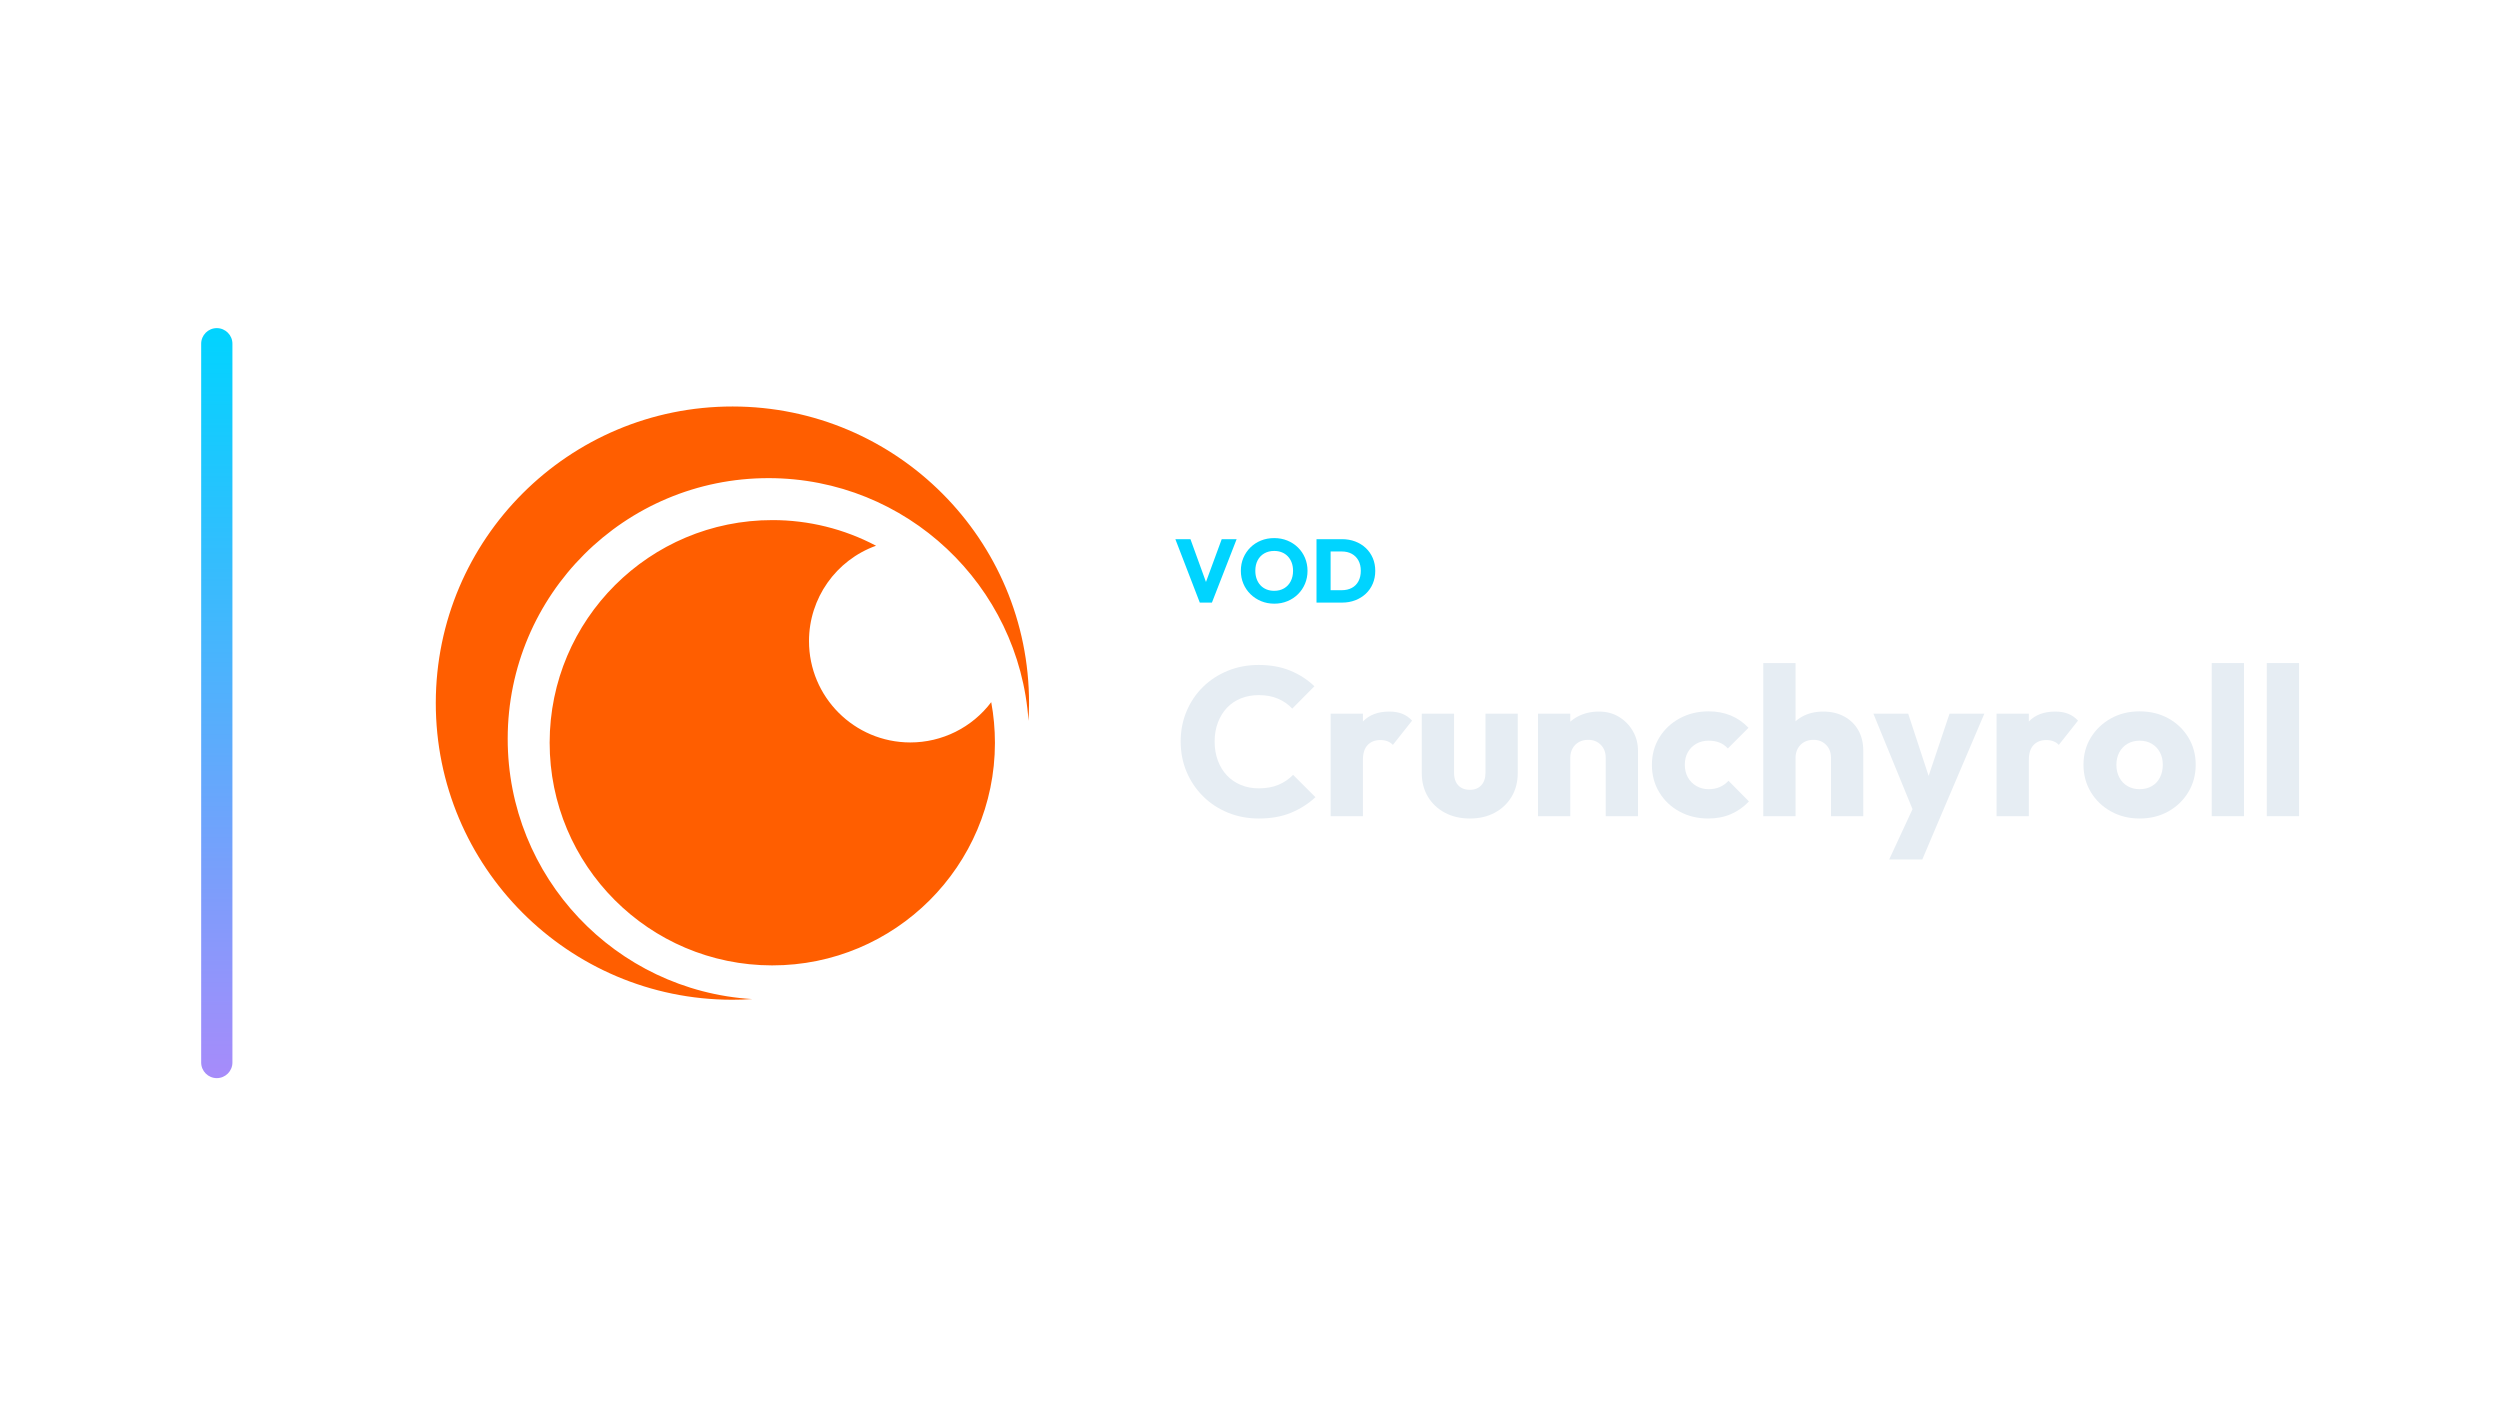
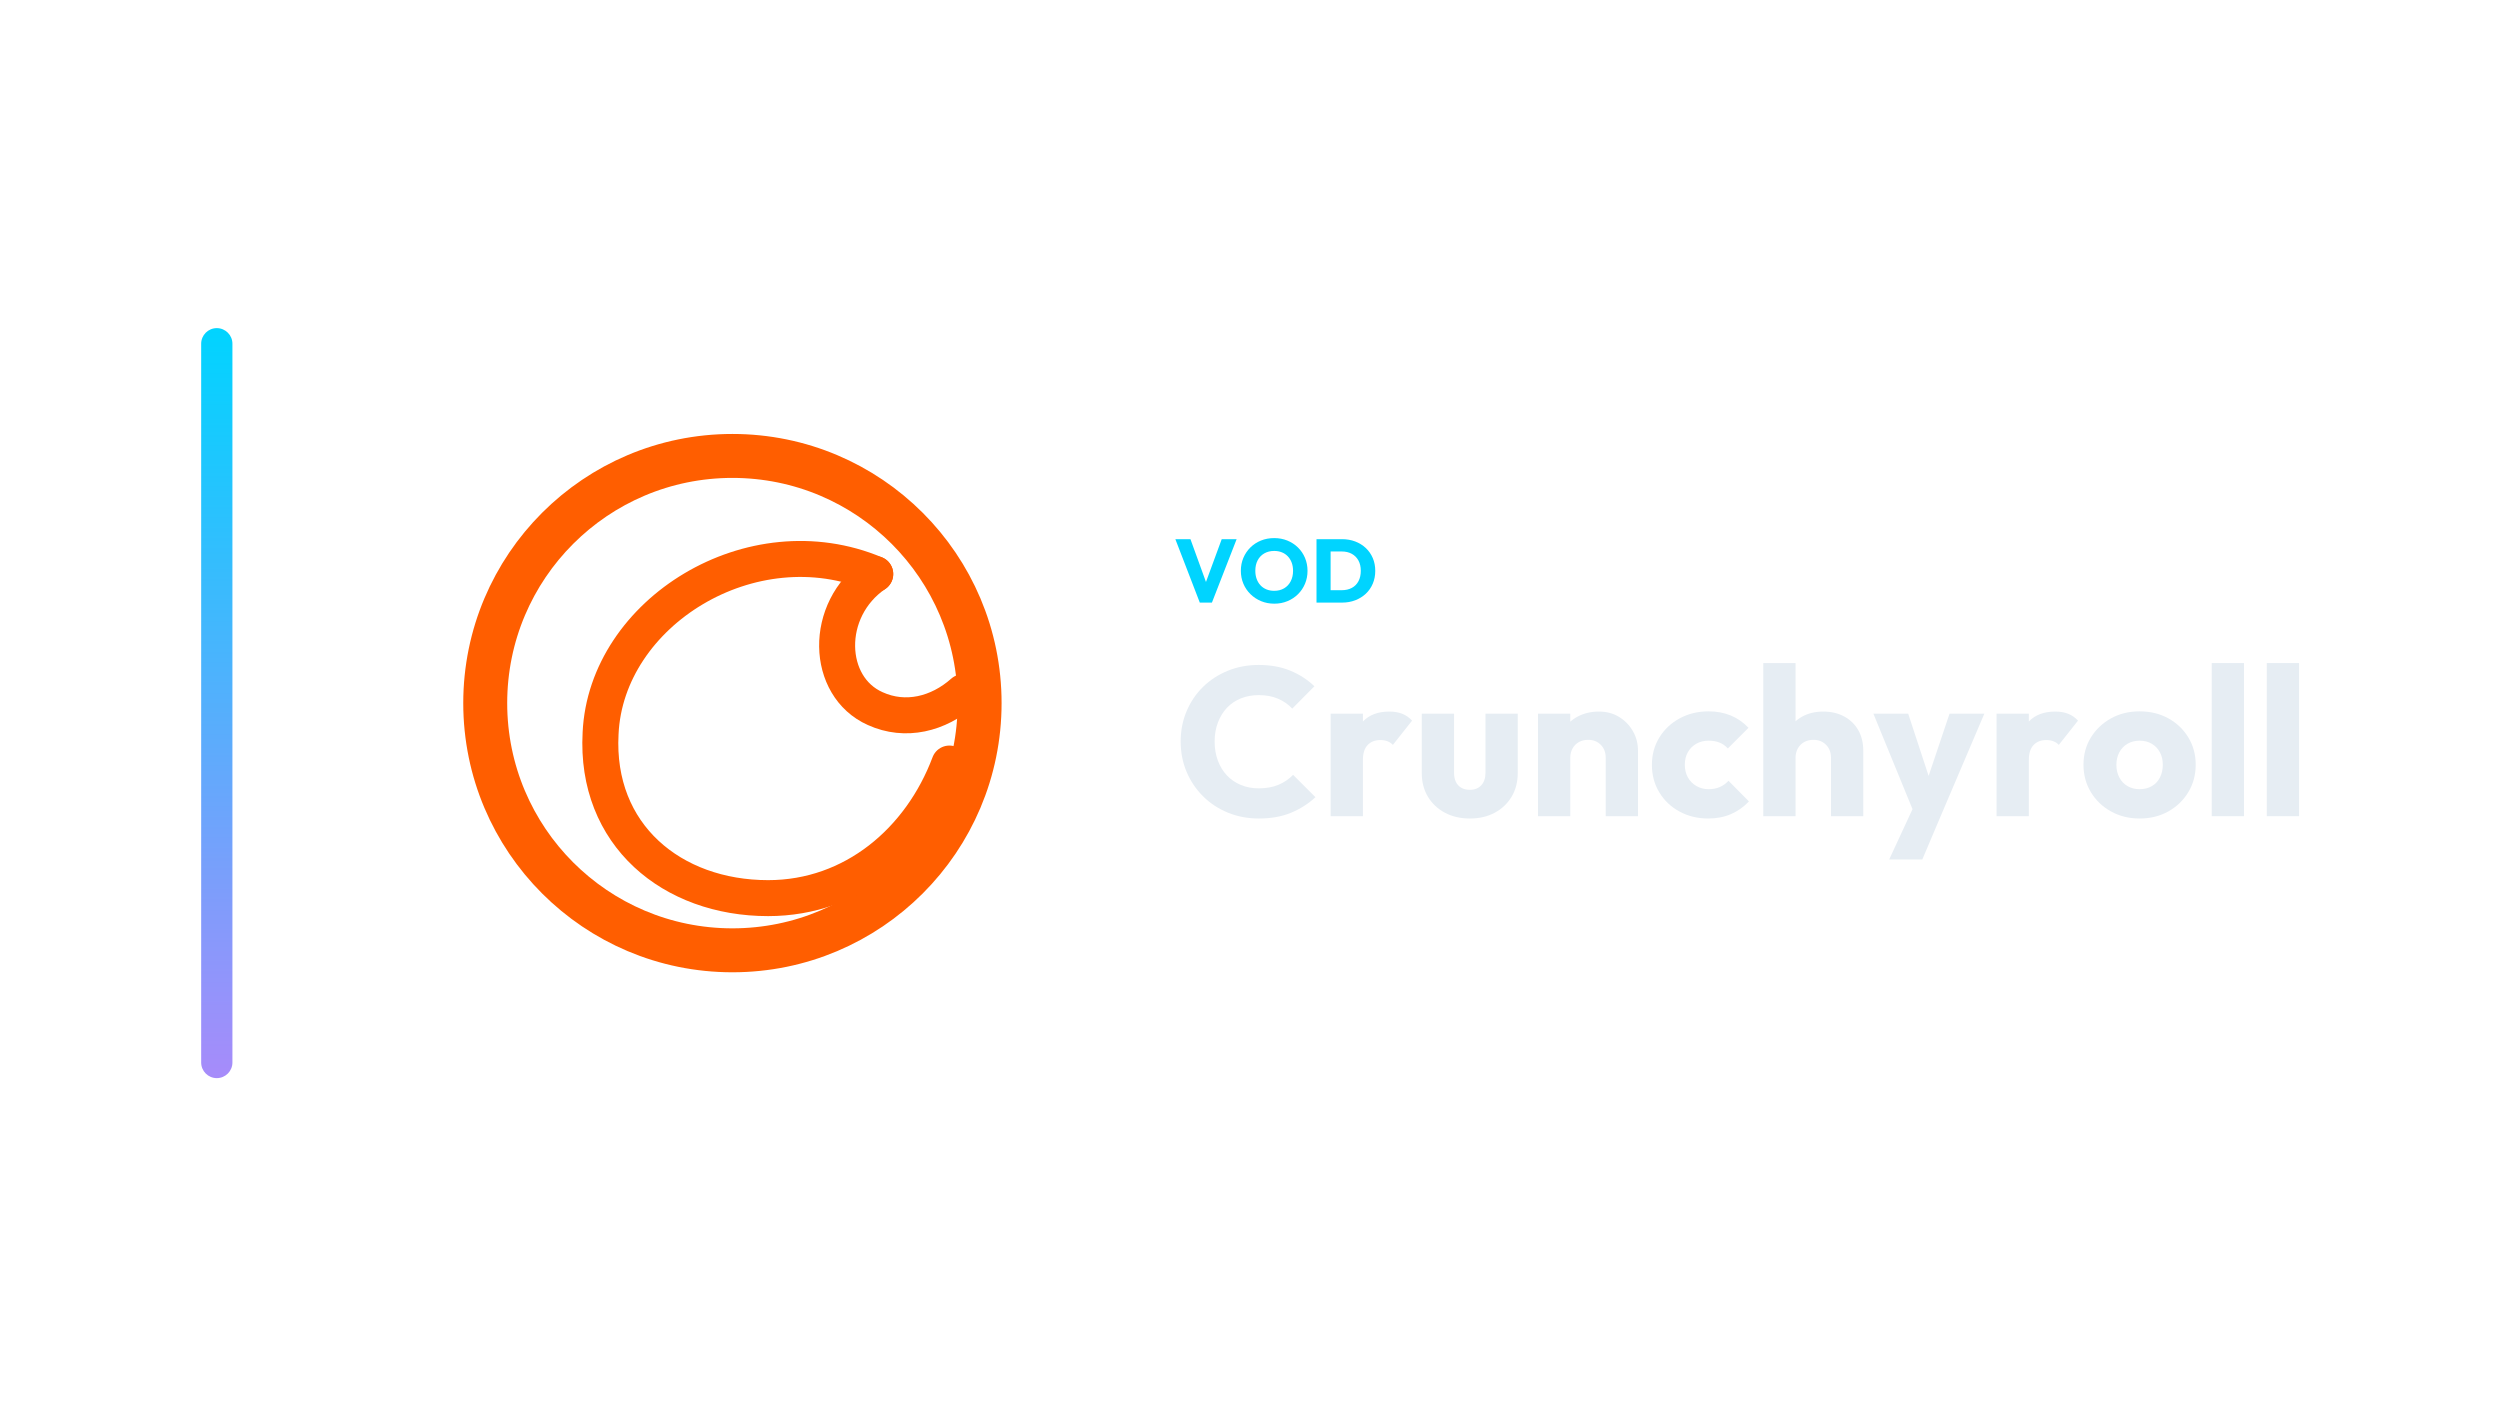
<svg xmlns="http://www.w3.org/2000/svg" width="1280" height="720" viewBox="0 0 1280 720">
  <g transform="translate(33.0,0.0)">
    <defs>
      <linearGradient id="cbRail" x1="0" y1="0" x2="0" y2="1">
        <stop offset="0%" stop-color="#00d4ff" />
        <stop offset="100%" stop-color="#a78bfa" />
      </linearGradient>
    </defs>
    <rect x="70" y="168" width="16" height="384" rx="8.0" fill="url(#cbRail)" />
    <g transform="translate(162,180) scale(0.70312)">
-       <path d="M92.362 281.848C92.452 176.98 177.556 92.074 282.424 92.164C382.792 92.254 464.89 170.266 471.604 268.906Q471.982 262.588 472 256.198C472.126 136.93 375.52 40.108 256.216 40C136.912 39.892 40.126 136.48 40 255.784C39.874 375.088 136.48 471.892 255.784 472Q263.2 472 270.454 471.514C170.986 465.43 92.254 382.81 92.362 281.83L92.362 281.848ZM385.474 284.638C344.729 284.588 311.734 251.529 311.764 210.784C311.786 179.678 331.31 151.925 360.58 141.394C337.355 129.121 311.482 122.713 285.214 122.728C195.672 122.629 123.004 195.138 122.908 284.68C122.812 374.222 195.324 446.887 284.866 446.98C374.408 447.073 447.07 374.558 447.16 285.016Q447.142 269.77 444.46 255.298C430.493 273.803 408.641 284.669 385.456 284.638H385.474Z" fill="#FF5E00" fill-rule="nonzero" stroke="none" />
+       <circle cx="256" cy="256" r="180" fill="none" stroke="#FF5E00" stroke-width="32.0" stroke-linecap="round" stroke-linejoin="round" />
+       <path d="M 360 162 C 270 124 164 190 160 278 C 156 352 212 398 282 398 C 344 398 393 356 414 300" fill="none" stroke="#FF5E00" stroke-width="26.2" stroke-linecap="round" stroke-linejoin="round" />
+       <path d="M 360 162 C 322 188 324 244 360 260 C 382 270 406 264 424 248" fill="none" stroke="#FF5E00" stroke-width="26.2" stroke-linecap="round" stroke-linejoin="round" />
    </g>
    <path d="M581.296 308.53 568.784 276.054H576.512L586.034 302.32H582.86L592.52 276.054H600.156L587.506 308.53Z" fill="#00d4ff" stroke="none" />
    <path d="M619.476 309.082Q615.796 309.082 612.691 307.794Q609.586 306.506 607.24 304.206Q604.894 301.906 603.606 298.847Q602.318 295.788 602.318 292.246Q602.318 288.658 603.606 285.622Q604.894 282.586 607.194 280.309Q609.494 278.032 612.599 276.767Q615.704 275.502 619.384 275.502Q623.018 275.502 626.123 276.767Q629.228 278.032 631.551 280.309Q633.874 282.586 635.162 285.645Q636.45 288.704 636.45 292.292Q636.45 295.834 635.162 298.893Q633.874 301.952 631.574 304.229Q629.274 306.506 626.169 307.794Q623.064 309.082 619.476 309.082ZM619.384 302.504Q622.282 302.504 624.467 301.216Q626.652 299.928 627.848 297.605Q629.044 295.282 629.044 292.246Q629.044 289.946 628.354 288.083Q627.664 286.22 626.376 284.863Q625.088 283.506 623.317 282.793Q621.546 282.08 619.384 282.08Q616.486 282.08 614.301 283.345Q612.116 284.61 610.92 286.887Q609.724 289.164 609.724 292.246Q609.724 294.546 610.414 296.432Q611.104 298.318 612.369 299.675Q613.634 301.032 615.428 301.768Q617.222 302.504 619.384 302.504Z" fill="#00d4ff" stroke="none" />
    <path d="M645.926 308.53V302.182H653.976Q656.92 302.182 659.128 301.009Q661.336 299.836 662.532 297.582Q663.728 295.328 663.728 292.246Q663.728 289.164 662.509 286.956Q661.29 284.748 659.105 283.552Q656.92 282.356 653.976 282.356H645.696V276.054H654.068Q657.748 276.054 660.853 277.227Q663.958 278.4 666.281 280.585Q668.604 282.77 669.869 285.737Q671.134 288.704 671.134 292.292Q671.134 295.834 669.869 298.824Q668.604 301.814 666.304 303.976Q664.004 306.138 660.899 307.334Q657.794 308.53 654.16 308.53ZM641.05 308.53V276.054H648.272V308.53Z" fill="#00d4ff" stroke="none" />
    <path d="M611.572 419.078Q603.04 419.078 595.75 416.108Q588.46 413.138 583.006 407.738Q577.552 402.338 574.528 395.156Q571.504 387.974 571.504 379.658Q571.504 371.342 574.528 364.16Q577.552 356.978 582.952 351.686Q588.352 346.394 595.642 343.424Q602.932 340.454 611.464 340.454Q620.536 340.454 627.61 343.37Q634.684 346.286 639.976 351.362L628.636 362.81Q625.612 359.57 621.346 357.734Q617.08 355.898 611.464 355.898Q606.496 355.898 602.338 357.572Q598.18 359.246 595.21 362.378Q592.24 365.51 590.566 369.938Q588.892 374.366 588.892 379.658Q588.892 385.058 590.566 389.486Q592.24 393.914 595.21 397.046Q598.18 400.178 602.338 401.906Q606.496 403.634 611.464 403.634Q617.296 403.634 621.616 401.798Q625.936 399.962 629.068 396.722L640.516 408.17Q635.008 413.246 627.934 416.162Q620.86 419.078 611.572 419.078Z" fill="#E6EDF3" stroke="none" />
    <path d="M648.292 417.89V365.402H664.816V417.89ZM664.816 389.054 657.904 383.654Q659.956 374.474 664.816 369.398Q669.676 364.322 678.316 364.322Q682.096 364.322 684.958 365.456Q687.82 366.59 689.98 368.966L680.152 381.386Q679.072 380.198 677.452 379.55Q675.832 378.902 673.78 378.902Q669.676 378.902 667.246 381.44Q664.816 383.978 664.816 389.054Z" fill="#E6EDF3" stroke="none" />
    <path d="M719.572 419.078Q712.336 419.078 706.774 416.108Q701.212 413.138 698.08 407.9Q694.948 402.662 694.948 395.858V365.402H711.472V395.642Q711.472 398.342 712.39 400.286Q713.308 402.23 715.144 403.31Q716.98 404.39 719.572 404.39Q723.244 404.39 725.404 402.068Q727.564 399.746 727.564 395.642V365.402H744.088V395.75Q744.088 402.662 740.956 407.9Q737.824 413.138 732.316 416.108Q726.808 419.078 719.572 419.078Z" fill="#E6EDF3" stroke="none" />
    <path d="M789.124 417.89V387.974Q789.124 383.87 786.586 381.332Q784.048 378.794 780.16 378.794Q777.46 378.794 775.408 379.928Q773.356 381.062 772.168 383.168Q770.98 385.274 770.98 387.974L764.608 384.842Q764.608 378.686 767.308 374.042Q770.008 369.398 774.814 366.86Q779.62 364.322 785.668 364.322Q791.5 364.322 795.982 367.076Q800.464 369.83 803.056 374.366Q805.648 378.902 805.648 384.302V417.89ZM754.456 417.89V365.402H770.98V417.89Z" fill="#E6EDF3" stroke="none" />
    <path d="M841.612 419.078Q833.512 419.078 826.924 415.514Q820.336 411.95 816.556 405.686Q812.776 399.422 812.776 391.646Q812.776 383.762 816.61 377.552Q820.444 371.342 827.032 367.778Q833.62 364.214 841.828 364.214Q847.984 364.214 853.114 366.32Q858.244 368.426 862.24 372.638L851.656 383.222Q849.82 381.17 847.39 380.198Q844.96 379.226 841.828 379.226Q838.264 379.226 835.51 380.792Q832.756 382.358 831.19 385.112Q829.624 387.866 829.624 391.538Q829.624 395.21 831.19 398.018Q832.756 400.826 835.564 402.446Q838.372 404.066 841.828 404.066Q845.068 404.066 847.606 402.932Q850.144 401.798 851.98 399.746L862.456 410.33Q858.352 414.65 853.168 416.864Q847.984 419.078 841.612 419.078Z" fill="#E6EDF3" stroke="none" />
    <path d="M904.468 417.89V387.974Q904.468 383.87 901.93 381.332Q899.392 378.794 895.504 378.794Q892.804 378.794 890.752 379.928Q888.7 381.062 887.512 383.168Q886.324 385.274 886.324 387.974L879.952 384.842Q879.952 378.686 882.544 374.042Q885.136 369.398 889.78 366.86Q894.424 364.322 900.472 364.322Q906.628 364.322 911.272 366.86Q915.916 369.398 918.454 373.88Q920.992 378.362 920.992 384.302V417.89ZM869.8 417.89V339.482H886.324V417.89Z" fill="#E6EDF3" stroke="none" />
    <path d="M947.776 418.106 926.176 365.402H943.996L957.712 407.198H951.124L965.164 365.402H982.984L960.52 418.106ZM934.276 440.03 950.044 406.01 960.52 418.106 951.232 440.03Z" fill="#E6EDF3" stroke="none" />
    <path d="M989.248 417.89V365.402H1005.772V417.89ZM1005.772 389.054 998.86 383.654Q1000.912 374.474 1005.772 369.398Q1010.632 364.322 1019.272 364.322Q1023.052 364.322 1025.914 365.456Q1028.776 366.59 1030.936 368.966L1021.108 381.386Q1020.028 380.198 1018.408 379.55Q1016.788 378.902 1014.736 378.902Q1010.632 378.902 1008.202 381.44Q1005.772 383.978 1005.772 389.054Z" fill="#E6EDF3" stroke="none" />
    <path d="M1062.472 419.078Q1054.372 419.078 1047.838 415.46Q1041.304 411.842 1037.524 405.578Q1033.744 399.314 1033.744 391.538Q1033.744 383.762 1037.524 377.606Q1041.304 371.45 1047.784 367.832Q1054.264 364.214 1062.472 364.214Q1070.68 364.214 1077.16 367.778Q1083.64 371.342 1087.42 377.552Q1091.2 383.762 1091.2 391.538Q1091.2 399.314 1087.42 405.578Q1083.64 411.842 1077.16 415.46Q1070.68 419.078 1062.472 419.078ZM1062.472 404.066Q1066.036 404.066 1068.736 402.5Q1071.436 400.934 1072.894 398.072Q1074.352 395.21 1074.352 391.538Q1074.352 387.866 1072.84 385.112Q1071.328 382.358 1068.682 380.792Q1066.036 379.226 1062.472 379.226Q1059.016 379.226 1056.316 380.792Q1053.616 382.358 1052.104 385.166Q1050.592 387.974 1050.592 391.646Q1050.592 395.21 1052.104 398.072Q1053.616 400.934 1056.316 402.5Q1059.016 404.066 1062.472 404.066Z" fill="#E6EDF3" stroke="none" />
    <path d="M1099.408 417.89V339.482H1115.932V417.89Z" fill="#E6EDF3" stroke="none" />
    <path d="M1127.596 417.89V339.482H1144.12V417.89Z" fill="#E6EDF3" stroke="none" />
  </g>
</svg>
